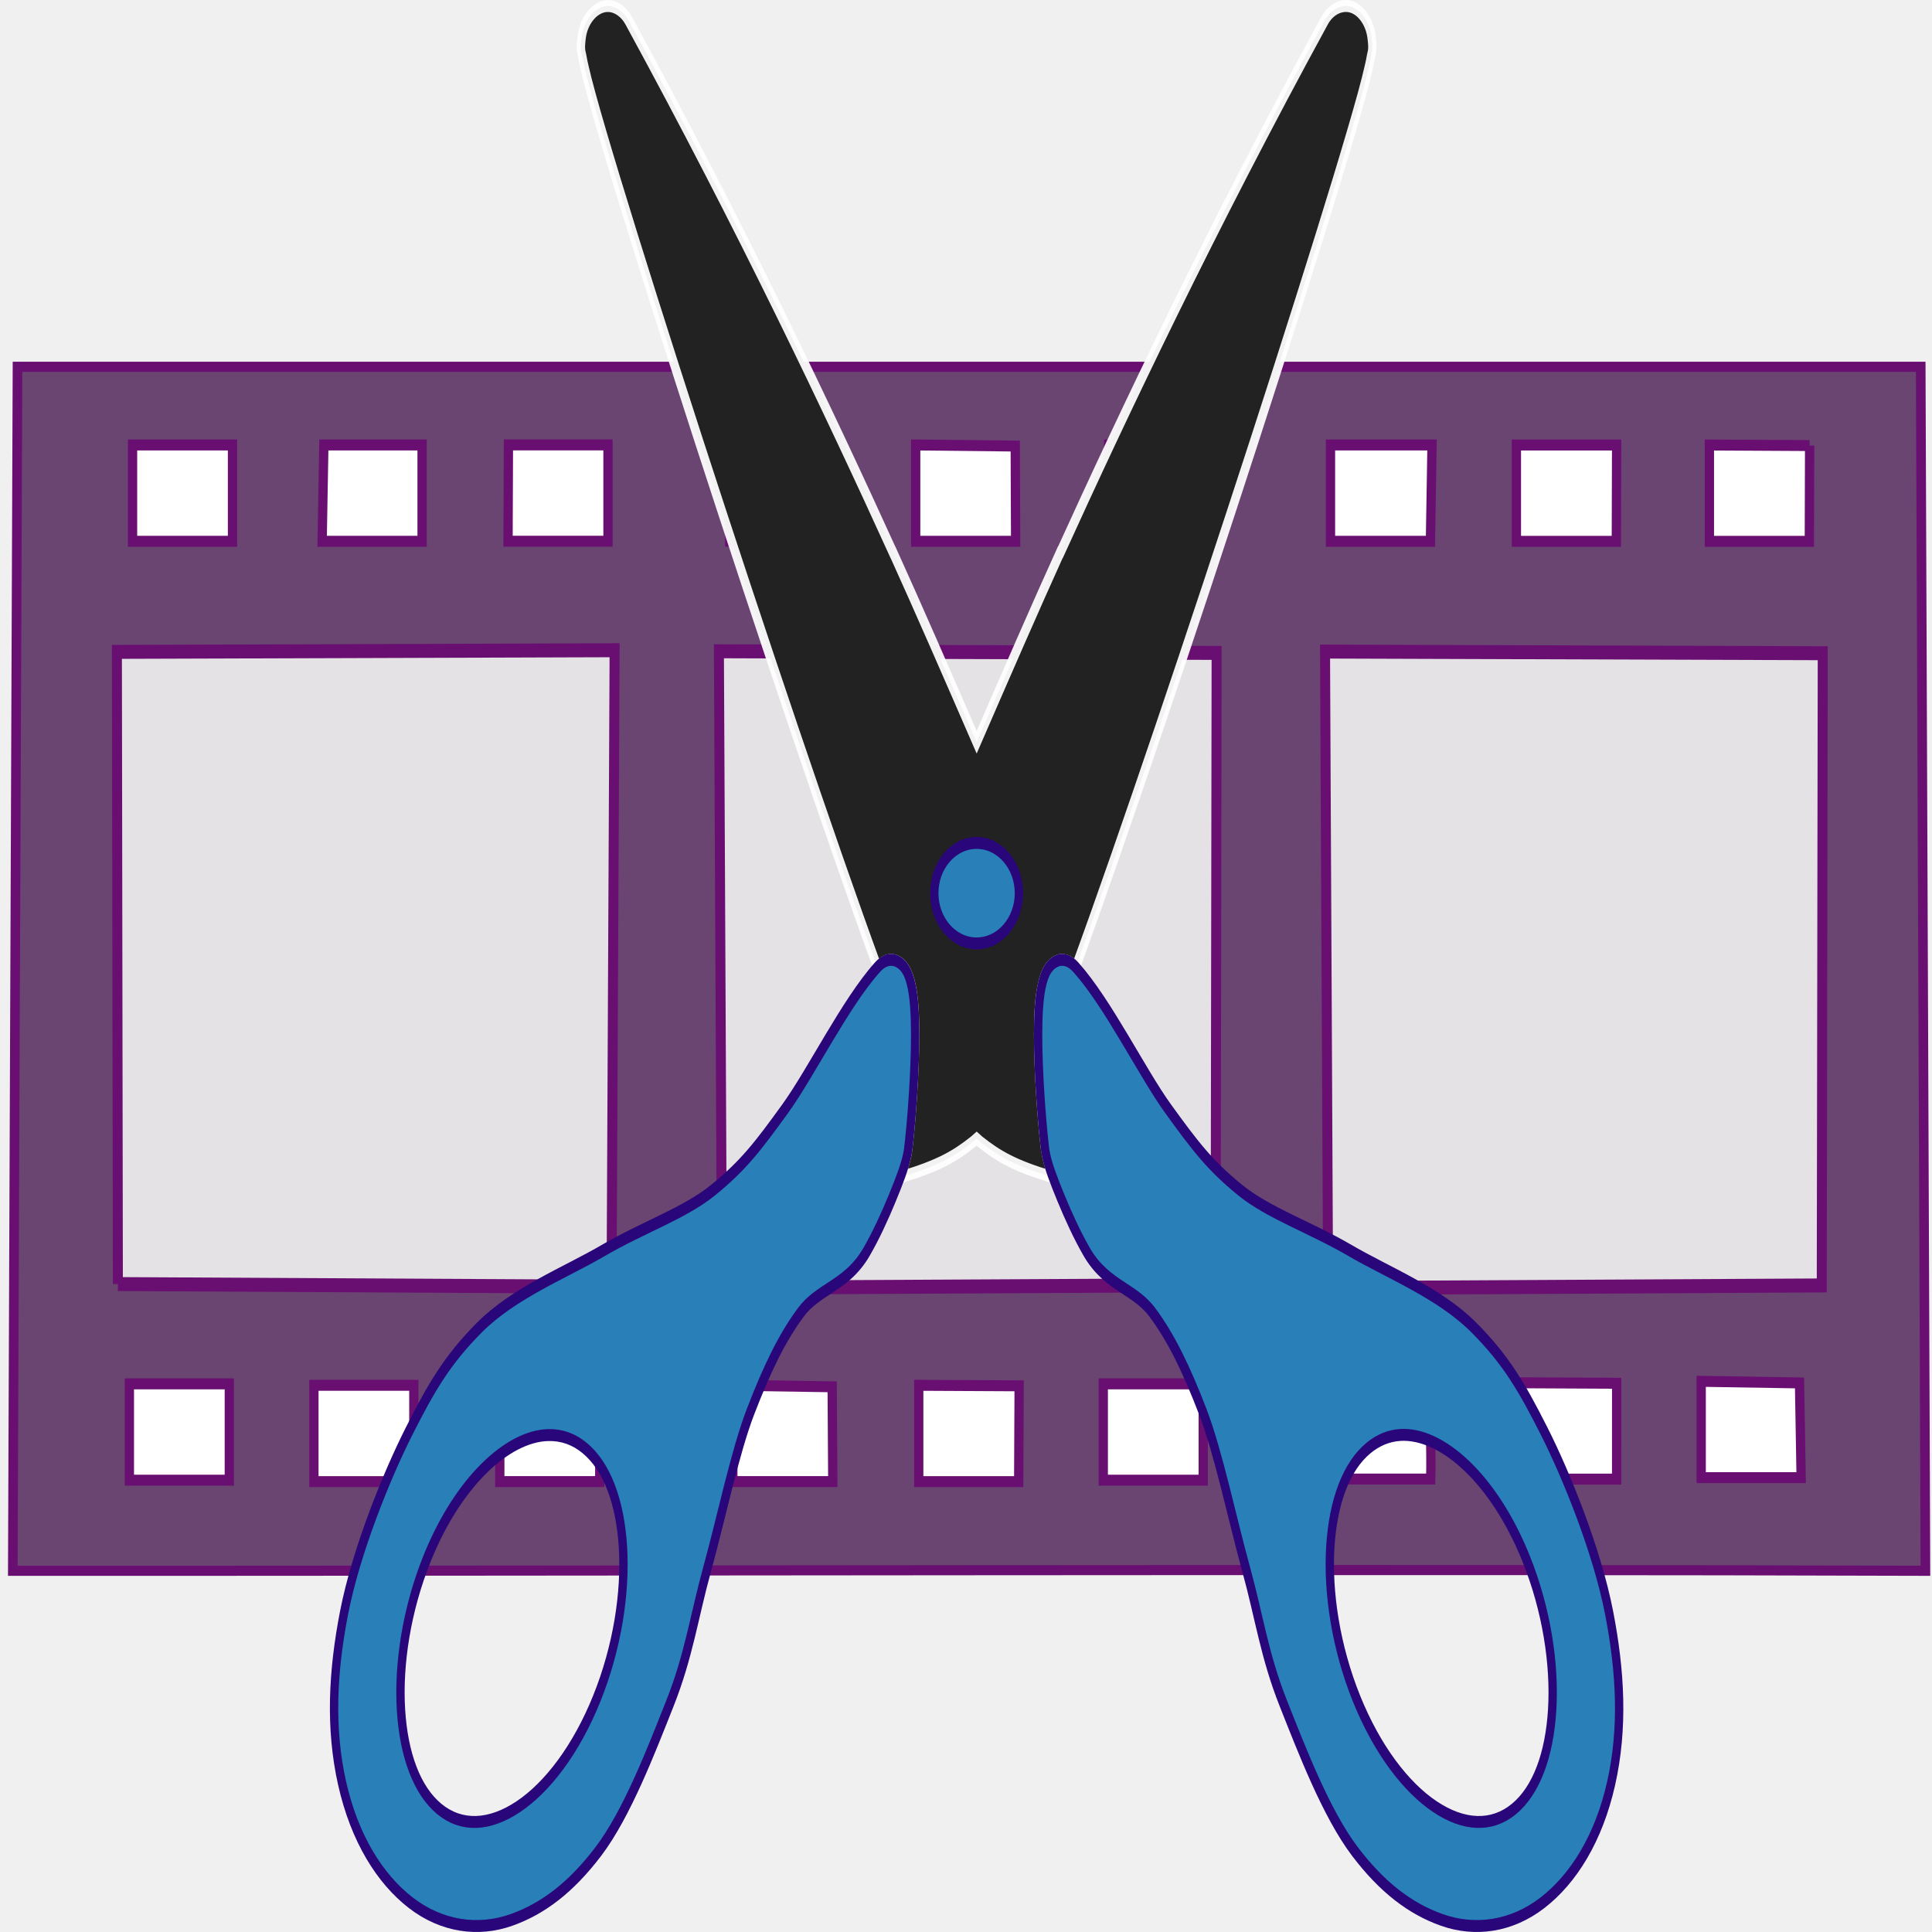
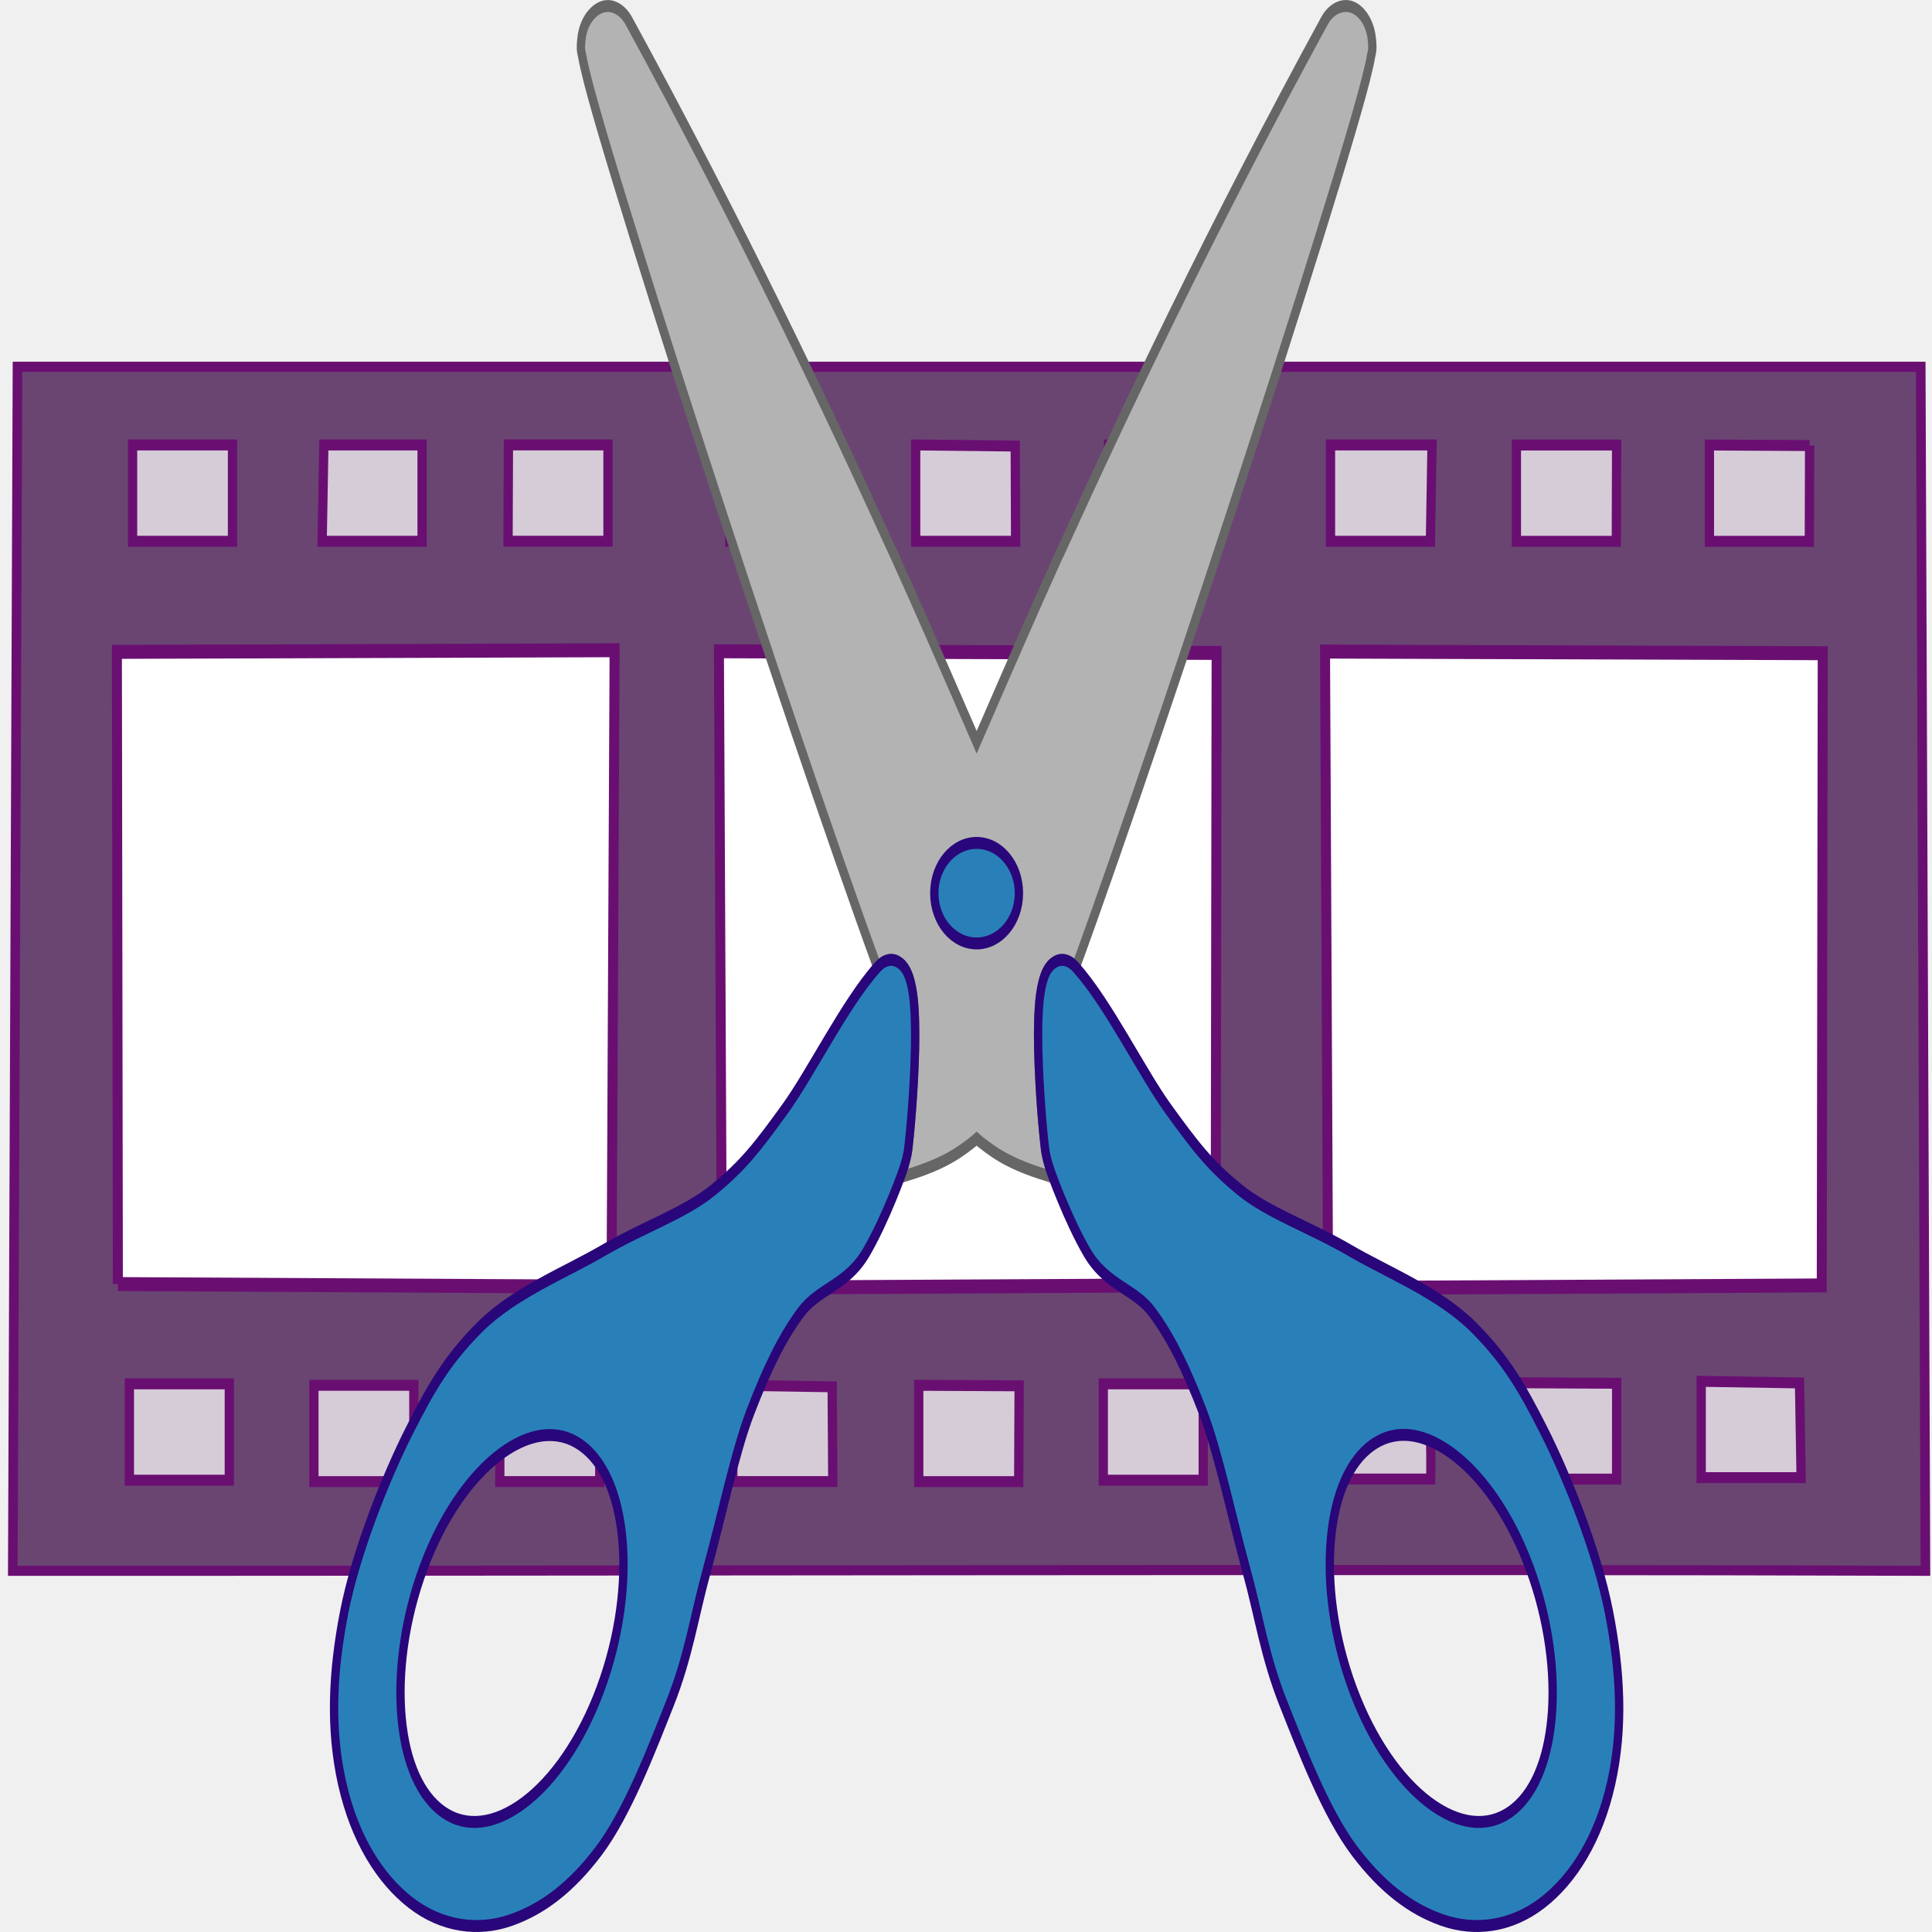
<svg xmlns="http://www.w3.org/2000/svg" height="484.585" id="svg2" version="1.1" width="484.585">
  <defs id="defs4">
    </defs>
  <g id="layer2" style="display:inline" transform="translate(-16.18186,-14.80523)">
    <g id="g5223" transform="matrix(1.731652,0,0,1.816137,769.5236,-736.5241)" style="display:inline;stroke:#6a0f72;stroke-opacity:1;filter:url(#filter5350);enable-background:new">
      <g transform="matrix(1.764111,0,0,1.916487,-142.048,-158.3961)" id="g5550" style="stroke:#6a0f72;stroke-opacity:1" />
      <g id="g5529" transform="matrix(1.440526,0,0,1.91836,-87.72671,-147.7557)" style="display:inline;stroke:#6a0f72;stroke-opacity:1" clip-path="none">
        <g id="g4774" transform="translate(44.97176,25.51509)" style="display:inline;stroke:#6a0f72;stroke-opacity:1">
          <g id="g4794" transform="translate(-93.19148,-2.251332)" style="stroke:#6a0f72;stroke-opacity:1" />
          <g id="g4958" transform="translate(-155.9021,147.8375)" style="stroke:#6a0f72;stroke-opacity:1">
            <path id="path5226" transform="matrix(0.183669,0,0,0.1379199,12.25395,71.22076)" d="m -765.869,540.213 -2.572,628.459 c 285.411,0.137 774.173,-0.942 1047.059,0 l -2.572,-628.459 z" style="display:inline;fill:#6a4572;fill-opacity:1;stroke:#6a0f72;stroke-width:5.273;stroke-miterlimit:4;stroke-dasharray:none;stroke-opacity:1" />
            <g transform="translate(-200.1778,31.44456)" id="g4611" style="display:inline;stroke:#6a0f72;stroke-opacity:1" />
-             <path style="display:inline;fill:#ececec;fill-opacity:0.941;stroke:#6a0f72;stroke-width:1.006;stroke-opacity:1" d="m -25.129,214.016 -0.098,-45.515 50.044,-0.118 -0.307,45.822 -49.639,-0.19 z" id="path5506-1" transform="translate(-93.19148,-2.251332)" />
-             <path style="display:inline;fill:#ececec;fill-opacity:0.941;stroke:#6a0f72;stroke-width:1.006;stroke-opacity:1" d="m 85.251,214.091 0.098,-45.515 -50.044,-0.118 0.307,45.822 z" id="path5506-1-4" transform="translate(-93.19148,-2.251332)" />
+             <path style="display:inline;fill:#ffffff;fill-opacity:1;stroke:#6a0f72;stroke-width:1.006;stroke-opacity:1" d="m -25.129,214.016 -0.098,-45.515 50.044,-0.118 -0.307,45.822 -49.639,-0.19 z" id="path5506-1" transform="translate(-93.19148,-2.251332)" />
+             <path style="display:inline;fill:#ffffff;fill-opacity:1;stroke:#6a0f72;stroke-width:1.006;stroke-opacity:1" d="m 85.251,214.091 0.098,-45.515 -50.044,-0.118 0.307,45.822 z" id="path5506-1-4" transform="translate(-93.19148,-2.251332)" />
          </g>
-           <path style="display:inline;fill:#ececec;fill-opacity:0.941;stroke:#6a0f72;stroke-width:1.006;stroke-opacity:1" d="m -102.897,359.699 0.098,-45.515 -50.044,-0.118 0.307,45.822 z" id="path5506-1-4-7" />
+           <path style="display:inline;fill:#ffffff;fill-opacity:1;stroke:#6a0f72;stroke-width:1.006;stroke-opacity:1" d="m -102.897,359.699 0.098,-45.515 -50.044,-0.118 0.307,45.822 z" id="path5506-1-4-7" />
        </g>
      </g>
    </g>
  </g>
  <g id="layer3" style="display:inline" transform="translate(-16.18186,-14.80523)">
-     <g id="g4954" style="fill:#ffffff;fill-opacity:1" transform="matrix(0.9350375,0,0,0.7886829,22.80922,54.36774)">
-       <g style="display:inline;fill:#ffffff;fill-opacity:1;stroke:#6a0f72;stroke-opacity:1;filter:url(#filter5350);enable-background:new" transform="matrix(2.494489,0,0,3.484006,-170.0242,-234.3509)" id="g4603">
-         <g style="display:inline;fill:#ffffff;fill-opacity:1;stroke:#6a0f72;stroke-opacity:1" id="g4670-2" transform="translate(14.1132,-0.00583564)">
-           <g style="fill:#ffffff;fill-opacity:1;stroke:#6a0f72;stroke-opacity:1" id="g4707" transform="translate(0,3.861756)">
-             <g transform="translate(-19.99061,0.0058354)" id="g4670" style="display:inline;fill:#ffffff;fill-opacity:1;stroke:#6a0f72;stroke-opacity:1" />
+     <g id="g4954" style="fill:#ffffff;fill-opacity:0.725" transform="matrix(0.9350375,0,0,0.7886829,22.80922,54.36774)">
+       <g style="display:inline;fill:#ffffff;fill-opacity:0.725;stroke:#6a0f72;stroke-opacity:1;filter:url(#filter5350);enable-background:new" transform="matrix(2.494489,0,0,3.484006,-170.0242,-234.3509)" id="g4603">
+         <g style="display:inline;fill:#ffffff;fill-opacity:0.725;stroke:#6a0f72;stroke-opacity:1" id="g4670-2" transform="translate(14.1132,-0.00583564)">
+           <g style="fill:#ffffff;fill-opacity:0.725;stroke:#6a0f72;stroke-opacity:1" id="g4707" transform="translate(0,3.861756)">
+             <g transform="translate(-19.99061,0.0058354)" id="g4670" style="display:inline;fill:#ffffff;fill-opacity:0.725;stroke:#6a0f72;stroke-opacity:1" />
          </g>
-           <g style="fill:#ffffff;fill-opacity:1;stroke:#6a0f72;stroke-opacity:1" id="g4698" transform="translate(0.7346761,1.655038)">
-             <path id="path5504-7-3" d="m 84.225,177.67 c 3.583,0 7.166,0 10.749,0 0,2.931 0,5.862 0,8.793 -3.583,0 -7.166,0 -10.749,0 0,-2.931 0,-5.862 0,-8.793 z" style="display:inline;fill:#ffffff;fill-opacity:1;stroke:#6a0f72;stroke-width:1;stroke-opacity:1" />
-             <path id="path5504-56" d="m 64.382,177.537 c 3.583,0 7.166,0 10.749,0 0,2.931 0,5.862 0,8.793 -3.583,0 -7.166,0 -10.749,0 0,-2.931 0,-5.862 0,-8.793 z" style="display:inline;fill:#ffffff;fill-opacity:1;stroke:#6a0f72;stroke-width:1;stroke-opacity:1" />
-             <path id="path5504-7-3-0" d="m 104.216,177.664 c 3.583,0 7.166,0 10.749,0 0,2.931 0,5.862 0,8.793 -3.583,0 -7.166,0 -10.749,0 0,-2.931 0,-5.862 0,-8.793 z" style="display:inline;fill:#ffffff;fill-opacity:1;stroke:#6a0f72;stroke-width:1;stroke-opacity:1" />
+           <g style="fill:#ffffff;fill-opacity:0.725;stroke:#6a0f72;stroke-opacity:1" id="g4698" transform="translate(0.7346761,1.655038)">
+             <path id="path5504-7-3" d="m 84.225,177.67 c 3.583,0 7.166,0 10.749,0 0,2.931 0,5.862 0,8.793 -3.583,0 -7.166,0 -10.749,0 0,-2.931 0,-5.862 0,-8.793 z" style="display:inline;fill:#ffffff;fill-opacity:0.725;stroke:#6a0f72;stroke-width:1;stroke-opacity:1" />
+             <path id="path5504-56" d="m 64.382,177.537 c 3.583,0 7.166,0 10.749,0 0,2.931 0,5.862 0,8.793 -3.583,0 -7.166,0 -10.749,0 0,-2.931 0,-5.862 0,-8.793 z" style="display:inline;fill:#ffffff;fill-opacity:0.725;stroke:#6a0f72;stroke-width:1;stroke-opacity:1" />
+             <path id="path5504-7-3-0" d="m 104.216,177.664 c 3.583,0 7.166,0 10.749,0 0,2.931 0,5.862 0,8.793 -3.583,0 -7.166,0 -10.749,0 0,-2.931 0,-5.862 0,-8.793 z" style="display:inline;fill:#ffffff;fill-opacity:0.725;stroke:#6a0f72;stroke-width:1;stroke-opacity:1" />
          </g>
        </g>
      </g>
-       <g style="display:inline;fill:#ffffff;fill-opacity:1;stroke:#6a0f72;stroke-opacity:1;filter:url(#filter5350);enable-background:new" transform="matrix(-2.494489,0,0,3.484006,506.0454,-291.3544)" id="g4611-6">
-         <g style="fill:#ffffff;fill-opacity:1;stroke:#6a0f72;stroke-opacity:1" id="g4603-0" transform="translate(4.434654,16.36148)">
-           <g transform="translate(14.1132,-0.00583564)" id="g4670-2-6" style="display:inline;fill:#ffffff;fill-opacity:1;stroke:#6a0f72;stroke-opacity:1">
-             <g style="fill:#ffffff;fill-opacity:1;stroke:#6a0f72;stroke-opacity:1" transform="translate(0,3.861756)" id="g4707-2">
-               <g style="display:inline;fill:#ffffff;fill-opacity:1;stroke:#6a0f72;stroke-opacity:1" id="g4670-1" transform="translate(-19.99061,0.0058354)" />
+       <g style="display:inline;fill:#ffffff;fill-opacity:0.725;stroke:#6a0f72;stroke-opacity:1;filter:url(#filter5350);enable-background:new" transform="matrix(-2.494489,0,0,3.484006,506.0454,-291.3544)" id="g4611-6">
+         <g style="fill:#ffffff;fill-opacity:0.725;stroke:#6a0f72;stroke-opacity:1" id="g4603-0" transform="translate(4.434654,16.36148)">
+           <g transform="translate(14.1132,-0.00583564)" id="g4670-2-6" style="display:inline;fill:#ffffff;fill-opacity:0.725;stroke:#6a0f72;stroke-opacity:1">
+             <g style="fill:#ffffff;fill-opacity:0.725;stroke:#6a0f72;stroke-opacity:1" transform="translate(0,3.861756)" id="g4707-2">
+               <g style="display:inline;fill:#ffffff;fill-opacity:0.725;stroke:#6a0f72;stroke-opacity:1" id="g4670-1" transform="translate(-19.99061,0.0058354)" />
            </g>
-             <g style="fill:#ffffff;fill-opacity:1;stroke:#6a0f72;stroke-opacity:1" transform="translate(0.7346761,1.655038)" id="g4698-9">
-               <path id="path5504-7-3-2" d="m 87.627,177.67 c 0,2.931 0,5.862 0,8.793 -3.583,0 -7.166,0 -10.749,0 -0.016,-2.915 -0.033,-5.831 -0.049,-8.746 3.599,-0.016 7.199,-0.032 10.798,-0.047 z" style="display:inline;fill:#ffffff;fill-opacity:1;stroke:#6a0f72;stroke-width:1;stroke-opacity:1" />
-               <path id="path5504-56-0" d="m 57.035,177.537 c 3.583,0 7.166,0 10.749,0 0,2.931 0,5.862 0,8.793 -3.583,0 -7.166,0 -10.749,0 0,-2.931 0,-5.862 0,-8.793 z" style="display:inline;fill:#ffffff;fill-opacity:1;stroke:#6a0f72;stroke-width:1;stroke-opacity:1" />
-               <path id="path5504-7-3-0-2" d="m 107.618,177.664 c 0,2.931 0,5.862 0,8.793 -3.583,0 -7.166,0 -10.749,0 0.022,-2.884 0.045,-5.767 0.067,-8.651 3.56,-0.048 7.121,-0.095 10.681,-0.142 z" style="display:inline;fill:#ffffff;fill-opacity:1;stroke:#6a0f72;stroke-width:1;stroke-opacity:1" />
+             <g style="fill:#ffffff;fill-opacity:0.725;stroke:#6a0f72;stroke-opacity:1" transform="translate(0.7346761,1.655038)" id="g4698-9">
+               <path id="path5504-7-3-2" d="m 87.627,177.67 c 0,2.931 0,5.862 0,8.793 -3.583,0 -7.166,0 -10.749,0 -0.016,-2.915 -0.033,-5.831 -0.049,-8.746 3.599,-0.016 7.199,-0.032 10.798,-0.047 z" style="display:inline;fill:#ffffff;fill-opacity:0.725;stroke:#6a0f72;stroke-width:1;stroke-opacity:1" />
+               <path id="path5504-56-0" d="m 57.035,177.537 c 3.583,0 7.166,0 10.749,0 0,2.931 0,5.862 0,8.793 -3.583,0 -7.166,0 -10.749,0 0,-2.931 0,-5.862 0,-8.793 z" style="display:inline;fill:#ffffff;fill-opacity:0.725;stroke:#6a0f72;stroke-width:1;stroke-opacity:1" />
+               <path id="path5504-7-3-0-2" d="m 107.618,177.664 c 0,2.931 0,5.862 0,8.793 -3.583,0 -7.166,0 -10.749,0 0.022,-2.884 0.045,-5.767 0.067,-8.651 3.56,-0.048 7.121,-0.095 10.681,-0.142 z" style="display:inline;fill:#ffffff;fill-opacity:0.725;stroke:#6a0f72;stroke-width:1;stroke-opacity:1" />
            </g>
          </g>
        </g>
      </g>
-       <g transform="matrix(-2.494489,0,0,3.484006,658.6282,-291.3341)" id="g4611-6-8" style="display:inline;fill:#ffffff;fill-opacity:1;stroke:#6a0f72;stroke-opacity:1;filter:url(#filter5350);enable-background:new">
-         <g style="fill:#ffffff;fill-opacity:1;stroke:#6a0f72;stroke-opacity:1" id="g4603-0-4" transform="translate(3.019337,6.89929)">
-           <g transform="translate(14.1132,-0.00583564)" id="g4670-2-6-5" style="display:inline;fill:#ffffff;fill-opacity:1;stroke:#6a0f72;stroke-opacity:1">
-             <g style="fill:#ffffff;fill-opacity:1;stroke:#6a0f72;stroke-opacity:1" transform="translate(0,-6.328303)" id="g4707-2-0">
-               <g style="display:inline;fill:#ffffff;fill-opacity:1;stroke:#6a0f72;stroke-opacity:1" id="g4670-1-6" transform="translate(-19.99061,0.0058354)" />
-               <g style="fill:#ffffff;fill-opacity:1;stroke:#6a0f72;stroke-opacity:1" id="g5039">
-                 <path id="path5504" d="m 235.488,109.273 c -3.583,0 -7.166,0 -10.749,0 0,2.931 0,5.862 0,8.793 3.583,0 7.166,0 10.749,0 0,-2.931 0,-5.862 0,-8.793 z" clip-path="none" style="display:inline;fill:#ffffff;fill-opacity:1;stroke:#6a0f72;stroke-opacity:1" />
-                 <path id="path5504-7" d="m 214.918,109.273 c -3.522,0 -7.044,0 -10.566,0 0,2.931 0,5.862 0,8.793 3.583,0 7.166,0 10.749,0 -0.061,-2.931 -0.122,-5.862 -0.183,-8.793 z" style="display:inline;fill:#ffffff;fill-opacity:1;stroke:#6a0f72;stroke-width:1;stroke-opacity:1" />
-                 <path id="path5504-7-7" d="m 195.069,109.267 c -3.569,0 -7.139,0 -10.708,0 0,2.931 0,5.862 0,8.793 3.583,0 7.166,0 10.749,0 -0.014,-2.931 -0.027,-5.862 -0.041,-8.793 z" style="display:inline;fill:#ffffff;fill-opacity:1;stroke:#6a0f72;stroke-width:1;stroke-opacity:1" />
-                 <g id="g5070" transform="translate(2.572412)">
-                   <path style="display:inline;fill:#ffffff;fill-opacity:1;stroke:#6a0f72;stroke-opacity:1" d="m 117.098,109.171 c 3.617,0.034 7.233,0.068 10.85,0.101 0,2.931 0,5.862 0,8.793 -3.583,0 -7.166,0 -10.749,0 -0.034,-2.965 -0.067,-5.93 -0.101,-8.895 z" id="path5504-6" />
-                   <path style="display:inline;fill:#ffffff;fill-opacity:1;stroke:#6a0f72;stroke-width:1;stroke-opacity:1" d="m 137.994,109.374 c 3.569,-0.034 7.139,-0.068 10.708,-0.101 0,2.931 0,5.862 0,8.793 -3.583,0 -7.166,0 -10.749,0 0.014,-2.897 0.027,-5.795 0.041,-8.692 z" id="path5504-7-8" />
-                   <path style="display:inline;fill:#ffffff;fill-opacity:1;stroke:#6a0f72;stroke-width:1;stroke-opacity:1" d="m 157.985,109.267 h 10.708 V 118.06 h -10.749 z" id="path5504-7-7-7" />
+       <g transform="matrix(-2.494489,0,0,3.484006,658.6282,-291.3341)" id="g4611-6-8" style="display:inline;fill:#ffffff;fill-opacity:0.725;stroke:#6a0f72;stroke-opacity:1;filter:url(#filter5350);enable-background:new">
+         <g style="fill:#ffffff;fill-opacity:0.725;stroke:#6a0f72;stroke-opacity:1" id="g4603-0-4" transform="translate(3.019337,6.89929)">
+           <g transform="translate(14.1132,-0.00583564)" id="g4670-2-6-5" style="display:inline;fill:#ffffff;fill-opacity:0.725;stroke:#6a0f72;stroke-opacity:1">
+             <g style="fill:#ffffff;fill-opacity:0.725;stroke:#6a0f72;stroke-opacity:1" transform="translate(0,-6.328303)" id="g4707-2-0">
+               <g style="display:inline;fill:#ffffff;fill-opacity:0.725;stroke:#6a0f72;stroke-opacity:1" id="g4670-1-6" transform="translate(-19.99061,0.0058354)" />
+               <g style="fill:#ffffff;fill-opacity:0.725;stroke:#6a0f72;stroke-opacity:1" id="g5039">
+                 <path id="path5504" d="m 235.488,109.273 c -3.583,0 -7.166,0 -10.749,0 0,2.931 0,5.862 0,8.793 3.583,0 7.166,0 10.749,0 0,-2.931 0,-5.862 0,-8.793 z" clip-path="none" style="display:inline;fill:#ffffff;fill-opacity:0.725;stroke:#6a0f72;stroke-opacity:1" />
+                 <path id="path5504-7" d="m 214.918,109.273 c -3.522,0 -7.044,0 -10.566,0 0,2.931 0,5.862 0,8.793 3.583,0 7.166,0 10.749,0 -0.061,-2.931 -0.122,-5.862 -0.183,-8.793 z" style="display:inline;fill:#ffffff;fill-opacity:0.725;stroke:#6a0f72;stroke-width:1;stroke-opacity:1" />
+                 <path id="path5504-7-7" d="m 195.069,109.267 c -3.569,0 -7.139,0 -10.708,0 0,2.931 0,5.862 0,8.793 3.583,0 7.166,0 10.749,0 -0.014,-2.931 -0.027,-5.862 -0.041,-8.793 z" style="display:inline;fill:#ffffff;fill-opacity:0.725;stroke:#6a0f72;stroke-width:1;stroke-opacity:1" />
+                 <g id="g5070" transform="translate(2.572412)" style="fill:#ffffff;fill-opacity:0.725">
+                   <path style="display:inline;fill:#ffffff;fill-opacity:0.725;stroke:#6a0f72;stroke-opacity:1" d="m 117.098,109.171 c 3.617,0.034 7.233,0.068 10.85,0.101 0,2.931 0,5.862 0,8.793 -3.583,0 -7.166,0 -10.749,0 -0.034,-2.965 -0.067,-5.93 -0.101,-8.895 z" id="path5504-6" />
+                   <path style="display:inline;fill:#ffffff;fill-opacity:0.725;stroke:#6a0f72;stroke-width:1;stroke-opacity:1" d="m 137.994,109.374 c 3.569,-0.034 7.139,-0.068 10.708,-0.101 0,2.931 0,5.862 0,8.793 -3.583,0 -7.166,0 -10.749,0 0.014,-2.897 0.027,-5.795 0.041,-8.692 z" id="path5504-7-8" />
+                   <path style="display:inline;fill:#ffffff;fill-opacity:0.725;stroke:#6a0f72;stroke-width:1;stroke-opacity:1" d="m 157.985,109.267 h 10.708 V 118.06 h -10.749 z" id="path5504-7-7-7" />
                </g>
-                 <g id="g5082" transform="translate(-1.714941)">
-                   <path style="display:inline;fill:#ffffff;fill-opacity:1;stroke:#6a0f72;stroke-opacity:1" d="m 56.858,109.329 c 3.593,-0.017 7.186,-0.034 10.779,-0.051 0,2.931 0,5.862 0,8.793 -3.583,0 -7.166,0 -10.749,0 -0.01,-2.914 -0.02,-5.828 -0.03,-8.743 z" id="path5504-6-3" />
-                   <path style="display:inline;fill:#ffffff;fill-opacity:1;stroke:#6a0f72;stroke-width:1;stroke-opacity:1" d="m 77.613,109.278 c 3.593,0 7.186,0 10.779,0 0,2.931 0,5.862 0,8.793 -3.583,0 -7.166,0 -10.749,0 -0.01,-2.931 -0.02,-5.862 -0.03,-8.793 z" id="path5504-7-8-1" />
-                   <path style="display:inline;fill:#ffffff;fill-opacity:1;stroke:#6a0f72;stroke-width:1;stroke-opacity:1" d="m 97.462,109.273 c 3.64,0 7.28,0 10.921,0 0,2.931 0,5.862 0,8.793 -3.583,0 -7.166,0 -10.749,0 -0.057,-2.931 -0.114,-5.862 -0.172,-8.793 z" id="path5504-7-7-7-0" />
+                 <g id="g5082" transform="translate(-1.714941)" style="fill:#ffffff;fill-opacity:0.725">
+                   <path style="display:inline;fill:#ffffff;fill-opacity:0.725;stroke:#6a0f72;stroke-opacity:1" d="m 56.858,109.329 c 3.593,-0.017 7.186,-0.034 10.779,-0.051 0,2.931 0,5.862 0,8.793 -3.583,0 -7.166,0 -10.749,0 -0.01,-2.914 -0.02,-5.828 -0.03,-8.743 z" id="path5504-6-3" />
+                   <path style="display:inline;fill:#ffffff;fill-opacity:0.725;stroke:#6a0f72;stroke-width:1;stroke-opacity:1" d="m 77.613,109.278 c 3.593,0 7.186,0 10.779,0 0,2.931 0,5.862 0,8.793 -3.583,0 -7.166,0 -10.749,0 -0.01,-2.931 -0.02,-5.862 -0.03,-8.793 z" id="path5504-7-8-1" />
+                   <path style="display:inline;fill:#ffffff;fill-opacity:0.725;stroke:#6a0f72;stroke-width:1;stroke-opacity:1" d="m 97.462,109.273 c 3.64,0 7.28,0 10.921,0 0,2.931 0,5.862 0,8.793 -3.583,0 -7.166,0 -10.749,0 -0.057,-2.931 -0.114,-5.862 -0.172,-8.793 z" id="path5504-7-7-7-0" />
                </g>
              </g>
            </g>
-             <g style="fill:#ffffff;fill-opacity:1;stroke:#6a0f72;stroke-opacity:1" transform="translate(-0.9802648,10.88047)" id="g4698-9-6">
-               <path id="path5504-7-3-2-3" d="m 87.627,177.67 c 0,2.931 0,5.862 0,8.793 -3.583,0 -7.166,0 -10.749,0 -0.002,-2.916 -0.003,-5.832 -0.005,-8.749 3.585,-0.015 7.169,-0.03 10.754,-0.045 z" style="display:inline;fill:#ffffff;fill-opacity:1;stroke:#6a0f72;stroke-width:1;stroke-opacity:1" />
-               <path id="path5504-56-0-2" d="m 67.784,177.537 c 0,2.931 0,5.862 0,8.793 -3.583,0 -7.166,0 -10.749,0 0.058,-2.882 0.116,-5.764 0.174,-8.646 3.525,-0.049 7.05,-0.098 10.575,-0.147 z" style="display:inline;fill:#ffffff;fill-opacity:1;stroke:#6a0f72;stroke-width:1;stroke-opacity:1" />
-               <path id="path5504-7-3-0-2-0" d="m 96.91,177.873 c 3.568,-0.135 7.14,-0.073 10.708,-0.209 0,2.931 0,5.862 0,8.793 -3.583,0 -7.166,0 -10.749,0 -0.081,-2.862 0.121,-5.723 0.041,-8.584 z" style="display:inline;fill:#ffffff;fill-opacity:1;stroke:#6a0f72;stroke-width:1;stroke-opacity:1" />
+             <g style="fill:#ffffff;fill-opacity:0.725;stroke:#6a0f72;stroke-opacity:1" transform="translate(-0.9802648,10.88047)" id="g4698-9-6">
+               <path id="path5504-7-3-2-3" d="m 87.627,177.67 c 0,2.931 0,5.862 0,8.793 -3.583,0 -7.166,0 -10.749,0 -0.002,-2.916 -0.003,-5.832 -0.005,-8.749 3.585,-0.015 7.169,-0.03 10.754,-0.045 z" style="display:inline;fill:#ffffff;fill-opacity:0.725;stroke:#6a0f72;stroke-width:1;stroke-opacity:1" />
+               <path id="path5504-56-0-2" d="m 67.784,177.537 c 0,2.931 0,5.862 0,8.793 -3.583,0 -7.166,0 -10.749,0 0.058,-2.882 0.116,-5.764 0.174,-8.646 3.525,-0.049 7.05,-0.098 10.575,-0.147 z" style="display:inline;fill:#ffffff;fill-opacity:0.725;stroke:#6a0f72;stroke-width:1;stroke-opacity:1" />
+               <path id="path5504-7-3-0-2-0" d="m 96.91,177.873 c 3.568,-0.135 7.14,-0.073 10.708,-0.209 0,2.931 0,5.862 0,8.793 -3.583,0 -7.166,0 -10.749,0 -0.081,-2.862 0.121,-5.723 0.041,-8.584 z" style="display:inline;fill:#ffffff;fill-opacity:0.725;stroke:#6a0f72;stroke-width:1;stroke-opacity:1" />
            </g>
          </g>
        </g>
      </g>
    </g>
  </g>
  <g id="layer4" style="display:inline" transform="translate(-16.18186,-14.80523)">
    <g id="layer1" transform="matrix(0.6633713,0,0,0.9505047,98.07631,-542.2967)">
      <g id="g4305">
        <g style="font-style:normal;font-variant:normal;font-weight:normal;font-stretch:normal;font-size:550px;line-height:125%;font-family:Ubuntu;-inkscape-font-specification:Ubuntu;text-align:start;letter-spacing:0px;word-spacing:0px;writing-mode:lr-tb;text-anchor:start;fill:#222222;fill-opacity:1;stroke:none" id="text2994" transform="translate(28,-40.00001)">
          <g transform="matrix(1.2,0,0,1.2,138.8704,-187.5695)" id="g3892">
            <g transform="translate(10.87826,-2.224238)" id="g4089">
              <g transform="translate(-11.00914,37.21792)" id="g4549">
-                 <path d="m -50.244,644.396 c -3.846,-0.034 -7.51,2.945 -8.255,6.719 -0.603,3.096 -0.034,3.506 0.156,4.349 0.19,0.843 0.435,1.565 0.703,2.396 0.537,1.661 1.253,3.633 2.188,6.016 1.869,4.765 4.557,11.147 7.891,18.802 6.668,15.31 15.9,35.7 26.068,57.578 19.281,41.489 41.587,87.684 56.172,115.547 1.156,-0.885 2.58,-1.698 4.531,-1.641 0.924,0.027 1.558,0.27 1.875,0.391 2.456,0.936 3.454,2.89 4.062,4.531 0.608,1.641 0.918,3.383 1.12,5.286 0.403,3.807 0.324,8.306 0.078,12.812 -0.246,4.506 -0.685,8.974 -1.12,12.526 -0.218,1.776 -0.434,3.317 -0.625,4.531 -0.191,1.214 -0.261,1.851 -0.547,2.812 -0.432,1.452 -1.185,3.057 -2.135,4.87 0.069,-0.013 0.139,-0.012 0.208,-0.026 11.769,-2.46 16.838,-4.524 22.5,-7.656 0.021,-0.01 0.057,-0.016 0.078,-0.026 0.428,-0.241 0.805,-0.531 1.224,-0.781 0.419,0.25 0.77,0.541 1.198,0.781 0.021,0.011 0.057,0.016 0.078,0.026 5.65,3.126 10.702,5.196 22.474,7.656 0.077,0.016 0.157,0.012 0.234,0.026 -0.949,-1.81 -1.678,-3.42 -2.109,-4.87 -0.286,-0.961 -0.382,-1.598 -0.573,-2.812 -0.191,-1.214 -0.407,-2.755 -0.625,-4.531 -0.435,-3.552 -0.874,-8.02 -1.12,-12.526 -0.246,-4.506 -0.325,-9.006 0.078,-12.812 0.202,-1.903 0.537,-3.646 1.146,-5.286 0.608,-1.641 1.606,-3.595 4.062,-4.531 0.323,-0.123 0.964,-0.362 1.875,-0.391 1.935,-0.057 3.328,0.738 4.479,1.615 14.584,-27.861 36.888,-74.041 56.172,-115.521 10.171,-21.878 19.423,-42.267 26.094,-57.578 3.335,-7.655 6.02,-14.037 7.891,-18.802 0.935,-2.383 1.65,-4.355 2.188,-6.016 0.269,-0.83 0.513,-1.553 0.703,-2.396 0.19,-0.843 0.759,-1.252 0.156,-4.349 -0.608,-3.117 -3.162,-5.771 -6.25,-6.51 -3.088,-0.739 -6.562,0.491 -8.516,2.995 -35.535,45.442 -63.344,86.386 -83.229,116.901 -0.01,-2e-5 -0.042,-2e-5 -0.052,0 -7.835,12.047 -17.254,27.179 -26.354,41.797 -9.1,-14.618 -18.543,-29.748 -26.38,-41.797 -0.01,-2e-5 -0.016,-2e-5 -0.026,0 -19.885,-30.515 -47.72,-71.459 -83.255,-116.901 -1.542,-1.963 -4.014,-3.187 -6.51,-3.203 z" id="path3798-4" style="color:#000000;font-style:normal;font-variant:normal;font-weight:normal;font-stretch:normal;font-size:550px;line-height:125%;font-family:Ubuntu;-inkscape-font-specification:Ubuntu;text-indent:0;text-align:start;text-decoration:none;text-decoration-line:none;letter-spacing:0px;word-spacing:0px;text-transform:none;writing-mode:lr-tb;direction:ltr;baseline-shift:baseline;text-anchor:start;display:inline;overflow:visible;visibility:visible;fill:#222222;fill-opacity:1;fill-rule:nonzero;stroke:#ffffff;stroke-width:2.624;stroke-miterlimit:4;stroke-dasharray:none;stroke-opacity:0.941;marker:none;enable-background:accumulate" />
+                 <path d="m -50.244,644.396 c -3.846,-0.034 -7.51,2.945 -8.255,6.719 -0.603,3.096 -0.034,3.506 0.156,4.349 0.19,0.843 0.435,1.565 0.703,2.396 0.537,1.661 1.253,3.633 2.188,6.016 1.869,4.765 4.557,11.147 7.891,18.802 6.668,15.31 15.9,35.7 26.068,57.578 19.281,41.489 41.587,87.684 56.172,115.547 1.156,-0.885 2.58,-1.698 4.531,-1.641 0.924,0.027 1.558,0.27 1.875,0.391 2.456,0.936 3.454,2.89 4.062,4.531 0.608,1.641 0.918,3.383 1.12,5.286 0.403,3.807 0.324,8.306 0.078,12.812 -0.246,4.506 -0.685,8.974 -1.12,12.526 -0.218,1.776 -0.434,3.317 -0.625,4.531 -0.191,1.214 -0.261,1.851 -0.547,2.812 -0.432,1.452 -1.185,3.057 -2.135,4.87 0.069,-0.013 0.139,-0.012 0.208,-0.026 11.769,-2.46 16.838,-4.524 22.5,-7.656 0.021,-0.01 0.057,-0.016 0.078,-0.026 0.428,-0.241 0.805,-0.531 1.224,-0.781 0.419,0.25 0.77,0.541 1.198,0.781 0.021,0.011 0.057,0.016 0.078,0.026 5.65,3.126 10.702,5.196 22.474,7.656 0.077,0.016 0.157,0.012 0.234,0.026 -0.949,-1.81 -1.678,-3.42 -2.109,-4.87 -0.286,-0.961 -0.382,-1.598 -0.573,-2.812 -0.191,-1.214 -0.407,-2.755 -0.625,-4.531 -0.435,-3.552 -0.874,-8.02 -1.12,-12.526 -0.246,-4.506 -0.325,-9.006 0.078,-12.812 0.202,-1.903 0.537,-3.646 1.146,-5.286 0.608,-1.641 1.606,-3.595 4.062,-4.531 0.323,-0.123 0.964,-0.362 1.875,-0.391 1.935,-0.057 3.328,0.738 4.479,1.615 14.584,-27.861 36.888,-74.041 56.172,-115.521 10.171,-21.878 19.423,-42.267 26.094,-57.578 3.335,-7.655 6.02,-14.037 7.891,-18.802 0.935,-2.383 1.65,-4.355 2.188,-6.016 0.269,-0.83 0.513,-1.553 0.703,-2.396 0.19,-0.843 0.759,-1.252 0.156,-4.349 -0.608,-3.117 -3.162,-5.771 -6.25,-6.51 -3.088,-0.739 -6.562,0.491 -8.516,2.995 -35.535,45.442 -63.344,86.386 -83.229,116.901 -0.01,-2e-5 -0.042,-2e-5 -0.052,0 -7.835,12.047 -17.254,27.179 -26.354,41.797 -9.1,-14.618 -18.543,-29.748 -26.38,-41.797 -0.01,-2e-5 -0.016,-2e-5 -0.026,0 -19.885,-30.515 -47.72,-71.459 -83.255,-116.901 -1.542,-1.963 -4.014,-3.187 -6.51,-3.203 z" id="path3798-4" style="color:#000000;font-style:normal;font-variant:normal;font-weight:normal;font-stretch:normal;font-size:550px;line-height:125%;font-family:Ubuntu;-inkscape-font-specification:Ubuntu;text-indent:0;text-align:start;text-decoration:none;text-decoration-line:none;letter-spacing:0px;word-spacing:0px;text-transform:none;writing-mode:lr-tb;direction:ltr;baseline-shift:baseline;text-anchor:start;display:inline;overflow:visible;visibility:visible;fill:#b3b3b3;fill-opacity:1;fill-rule:nonzero;stroke:#666666;stroke-width:2.624;stroke-miterlimit:4;stroke-dasharray:none;stroke-opacity:1;marker:none;enable-background:accumulate" />
                <path d="m 39.196,854.15 c -2.017,-0.059 -3.481,0.799 -4.656,1.719 -10.098,7.901 -20.841,23.188 -28.969,31.031 -8.66,8.357 -13.201,12.488 -22.687,17.875 -8.963,5.09 -22.031,8.149 -34.688,13.312 -11.872,4.844 -28.061,9.282 -38.937,16.906 -10.203,7.152 -15.215,13.218 -22.125,22.75 -7.135,9.842 -16.722,26.387 -20.5,39.875 -3.645,13.013 -4.538,25.474 -0.656,37.562 3.893,12.123 11.867,21.016 21.594,26.281 9.875,5.346 21.423,6.365 31.75,3.812 9.971,-2.464 18.836,-7.172 27.438,-15.094 9.086,-8.368 16.836,-22.55 22.5,-32.5 6.005,-10.549 7.635,-19.143 11.719,-29.469 4.351,-11.002 8.739,-25.724 13.656,-34.656 5.215,-9.474 10.004,-16.381 15.938,-21.938 2.543,-2.382 5.713,-3.792 9.375,-5.469 3.662,-1.677 7.888,-3.703 11.25,-7.75 2.931,-3.528 5.78,-7.855 8.094,-11.781 2.314,-3.927 3.979,-6.973 4.75,-9.562 0.286,-0.961 0.371,-1.598 0.562,-2.812 0.191,-1.214 0.407,-2.755 0.625,-4.531 0.435,-3.552 0.879,-8.025 1.125,-12.531 0.246,-4.506 0.31,-9.006 -0.094,-12.812 -0.202,-1.903 -0.517,-3.64 -1.125,-5.281 -0.608,-1.641 -1.606,-3.595 -4.062,-4.531 -0.317,-0.121 -0.951,-0.379 -1.875,-0.406 z m 53.438,0 c -0.911,0.029 -1.552,0.283 -1.875,0.406 -2.456,0.936 -3.454,2.89 -4.062,4.531 -0.608,1.641 -0.923,3.378 -1.125,5.281 -0.403,3.807 -0.34,8.306 -0.094,12.812 0.246,4.506 0.69,8.98 1.125,12.531 0.218,1.776 0.434,3.317 0.625,4.531 0.191,1.214 0.276,1.851 0.562,2.812 0.771,2.59 2.436,5.636 4.75,9.562 2.314,3.927 5.163,8.253 8.094,11.781 3.359,4.044 7.565,6.073 11.219,7.75 3.654,1.677 6.829,3.085 9.375,5.469 5.939,5.561 10.757,12.47 15.969,21.938 4.917,8.933 9.305,23.654 13.656,34.656 4.083,10.326 5.714,18.92 11.719,29.469 5.664,9.95 13.414,24.132 22.5,32.5 8.601,7.922 17.466,12.63 27.438,15.094 10.327,2.552 21.875,1.533 31.75,-3.812 9.727,-5.266 17.701,-14.158 21.594,-26.281 3.884,-12.095 2.956,-24.556 -0.688,-37.562 -3.776,-13.482 -13.33,-30.028 -20.469,-39.875 -6.91,-9.532 -11.922,-15.598 -22.125,-22.75 -10.876,-7.624 -27.065,-12.062 -38.938,-16.906 -12.657,-5.164 -25.724,-8.223 -34.688,-13.312 -9.487,-5.387 -14.027,-9.518 -22.688,-17.875 -8.128,-7.843 -18.87,-23.13 -28.969,-31.031 -1.176,-0.92 -2.639,-1.778 -4.656,-1.719 z M 199.446,958.618 c 12.936,-0.539 29.39,9.506 39.562,27.125 6.51,11.276 9.118,23.298 8.25,33.312 -0.868,10.014 -5.056,17.785 -12.031,21.812 -6.977,4.028 -15.799,3.751 -24.906,-0.5 -9.108,-4.251 -18.209,-12.506 -24.719,-23.781 -6.51,-11.276 -9.118,-23.307 -8.25,-33.312 0.868,-10.006 5.054,-17.753 12.031,-21.781 3.052,-1.762 6.451,-2.724 10.062,-2.875 z m -268.594,0.031 c 4.221,-0.084 8.072,0.828 11.562,2.844 6.978,4.029 11.188,11.776 12.062,21.781 0.875,10.005 -1.74,22.037 -8.25,33.312 -6.51,11.275 -15.611,19.53 -24.719,23.781 -9.108,4.251 -17.93,4.528 -24.906,0.5 -6.977,-4.028 -11.188,-11.798 -12.062,-21.812 -0.875,-10.014 1.741,-22.038 8.25,-33.312 9.763,-16.909 25.399,-26.841 38.063,-27.094 z" id="path3794-9-2" style="color:#000000;font-style:normal;font-variant:normal;font-weight:normal;font-stretch:normal;font-size:550px;line-height:125%;font-family:Ubuntu;-inkscape-font-specification:Ubuntu;text-indent:0;text-align:start;text-decoration:none;text-decoration-line:none;letter-spacing:0px;word-spacing:0px;text-transform:none;writing-mode:lr-tb;direction:ltr;baseline-shift:baseline;text-anchor:start;display:inline;overflow:visible;visibility:visible;fill:#2980b9;fill-opacity:1;fill-rule:nonzero;stroke:#29067a;stroke-width:2.624;stroke-miterlimit:4;stroke-dasharray:none;stroke-opacity:1;marker:none;enable-background:accumulate" />
                <ellipse ry="11.049" rx="13.332" cy="839.484" cx="65.909" id="path5349" style="opacity:1;fill:#2980b9;fill-opacity:1;fill-rule:evenodd;stroke:#29067a;stroke-width:2.624;stroke-linecap:square;stroke-linejoin:miter;stroke-miterlimit:4;stroke-dasharray:none;stroke-opacity:1;paint-order:normal" />
              </g>
            </g>
          </g>
        </g>
      </g>
    </g>
  </g>
</svg>
